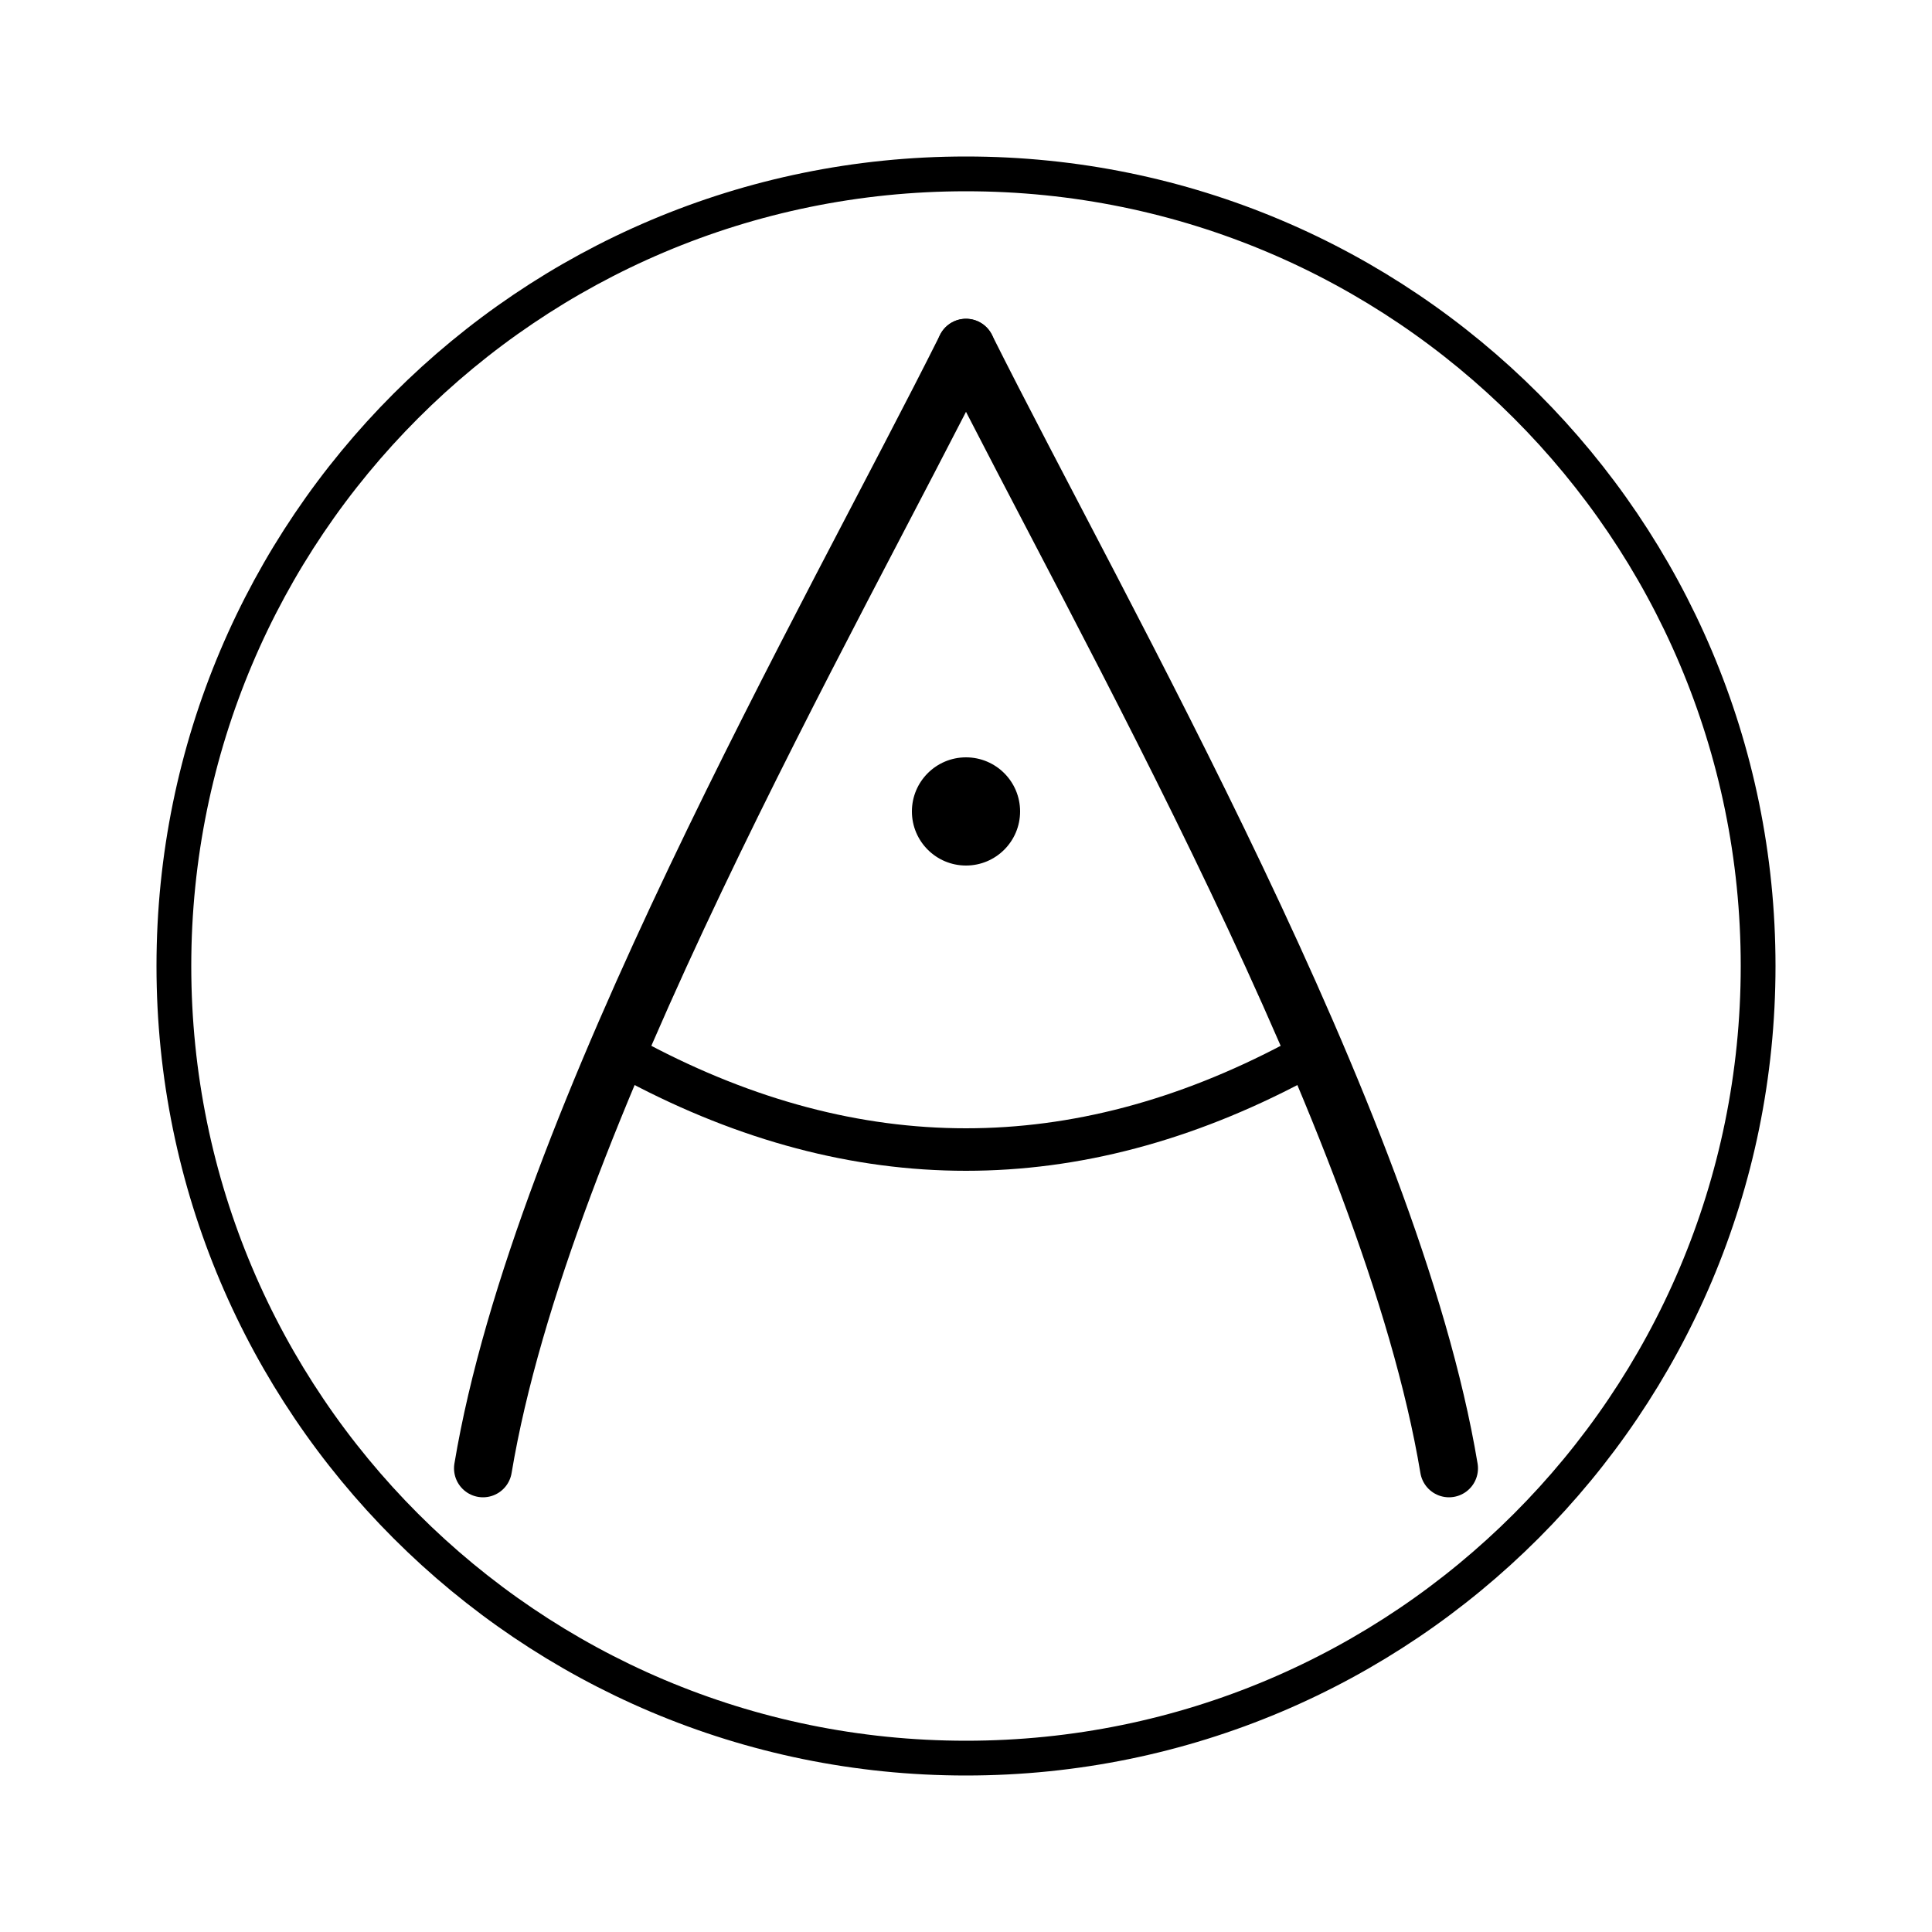
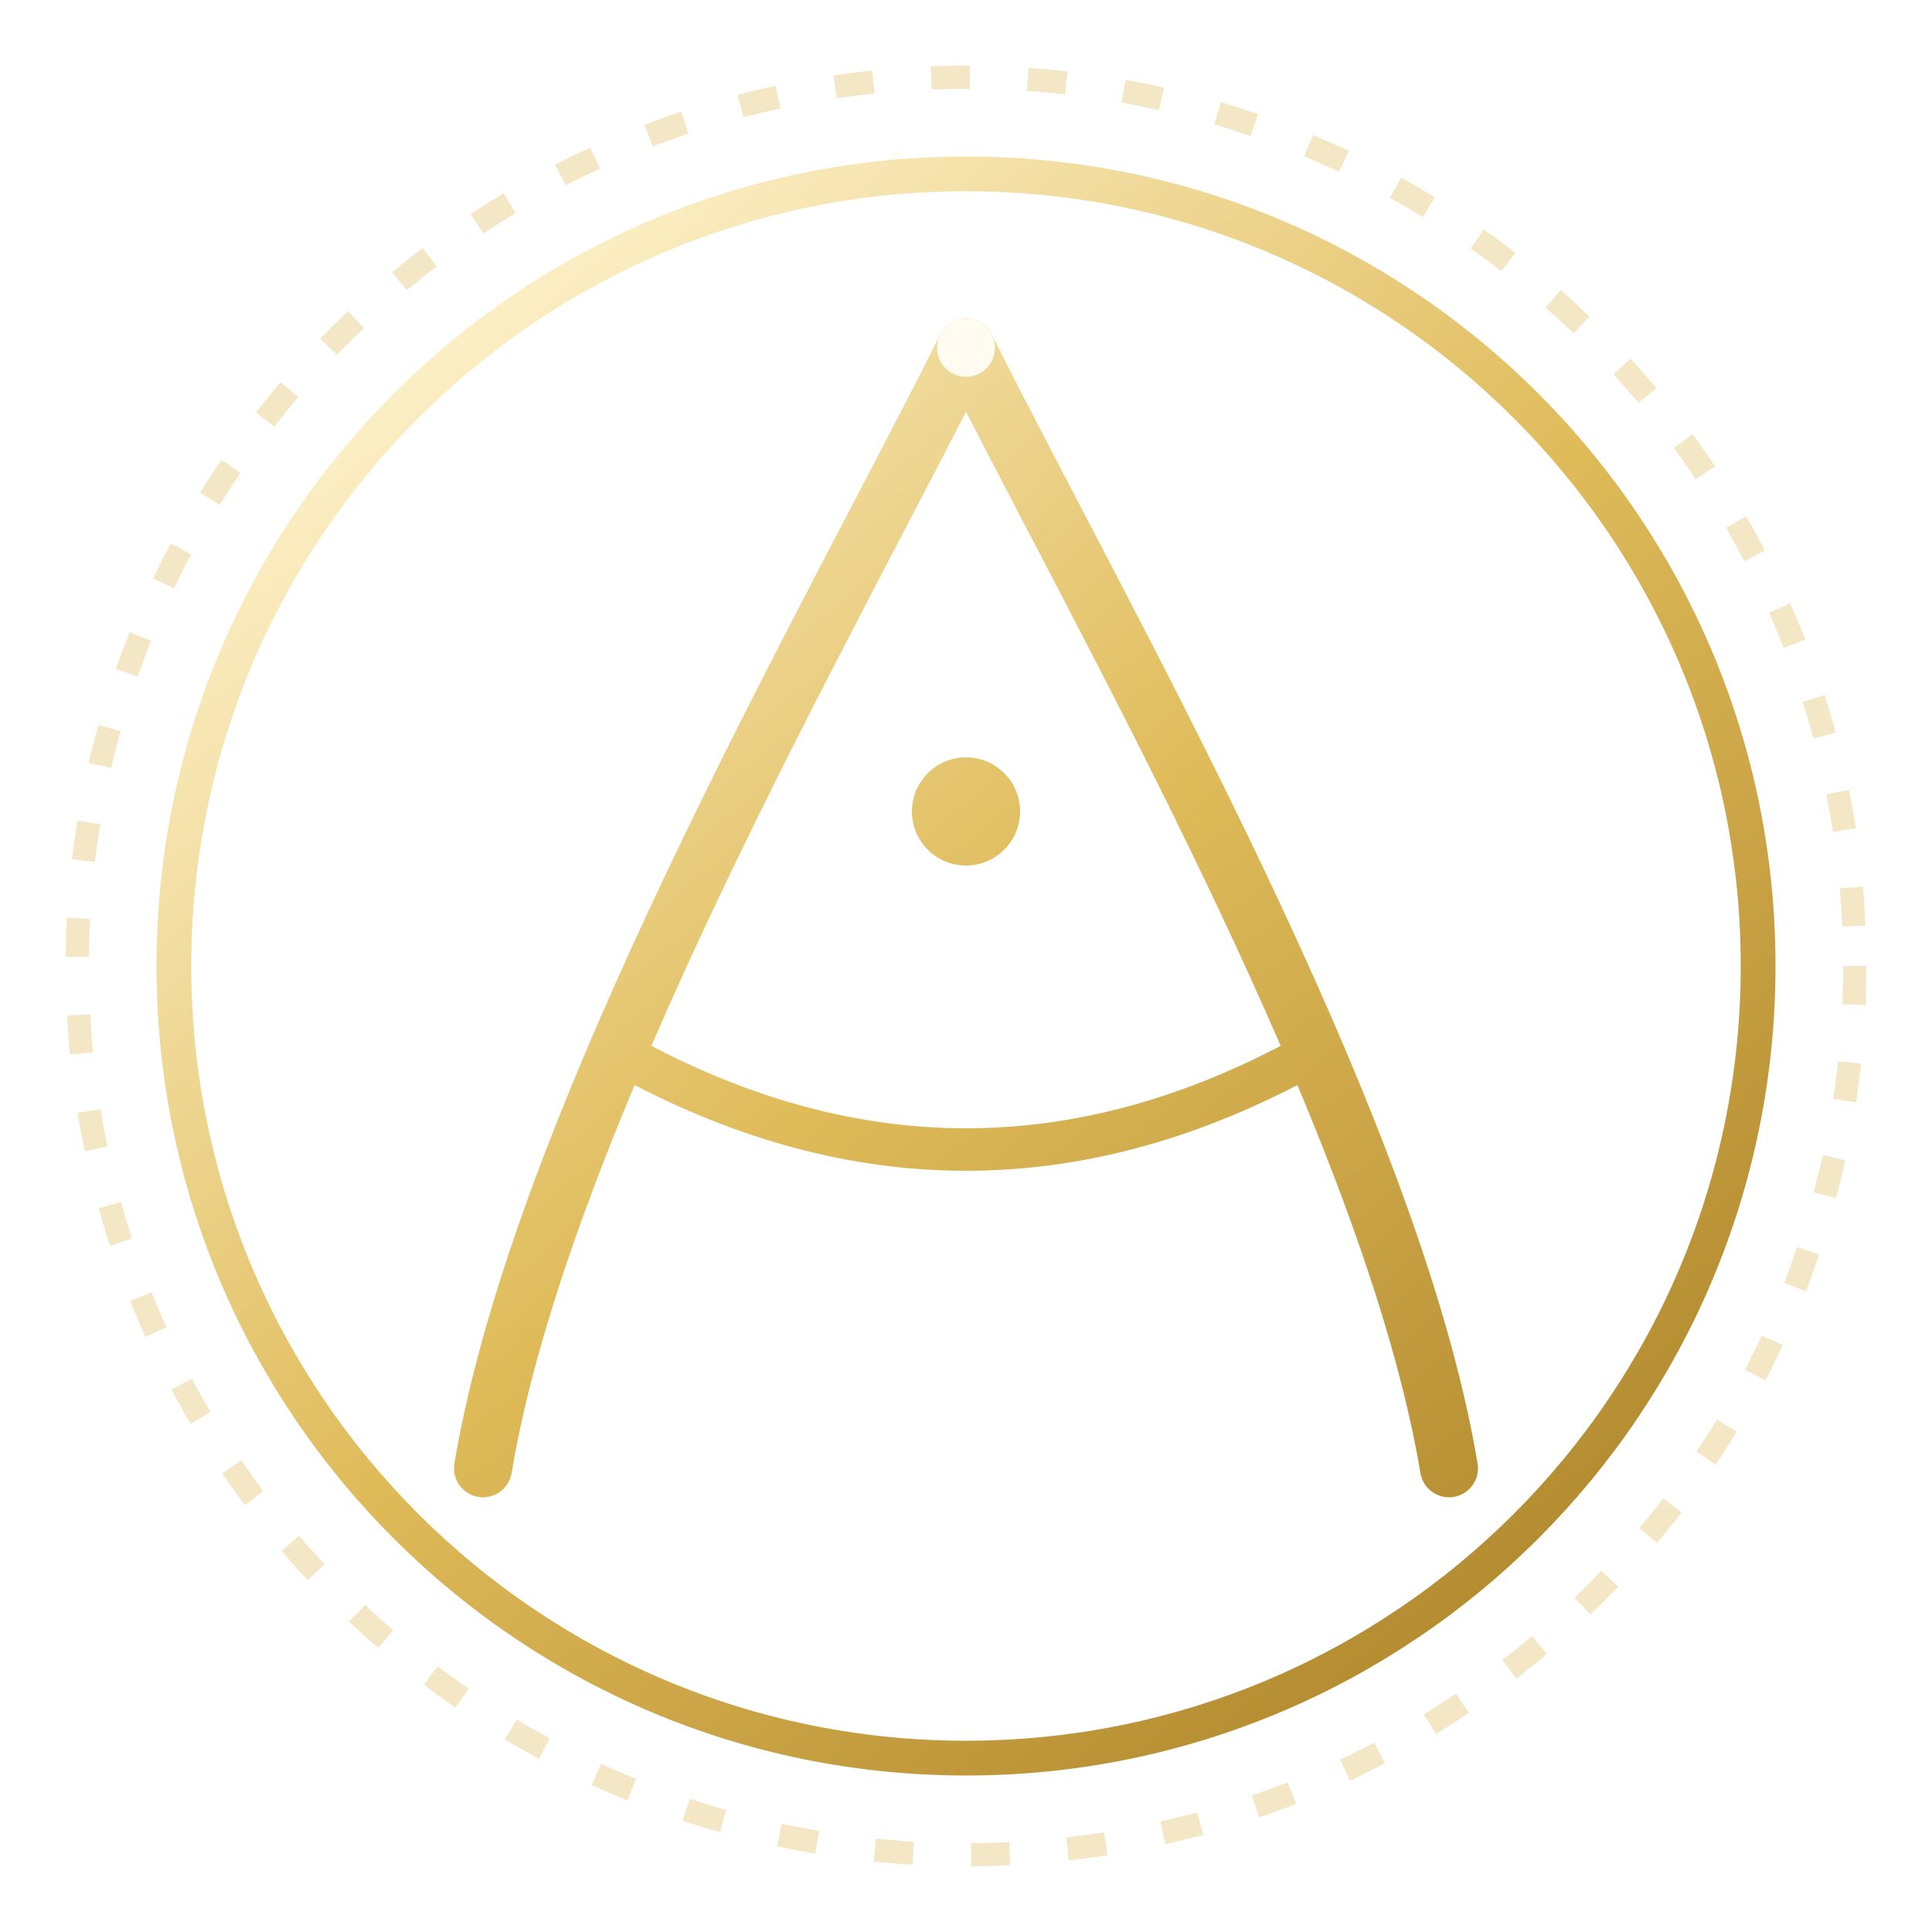
<svg xmlns="http://www.w3.org/2000/svg" viewBox="0 0 100 100" fill="none">
-   <circle cx="50" cy="50" r="46" stroke="oklch(0.82 0.13 85 / 0.35)" stroke-width="1.2" stroke-dasharray="2 3" />
+   <circle cx="50" cy="50" r="46" stroke="#dfbb5a" stroke-opacity="0.35" stroke-width="1.2" stroke-dasharray="2 3" />
  <circle cx="50" cy="50" r="41" stroke="url(#goldGrad)" stroke-width="1.8" />
  <path d="M50 18 C43 32, 28 58, 25 76" stroke="url(#goldGrad)" stroke-width="3" stroke-linecap="round" />
  <path d="M50 18 C57 32, 72 58, 75 76" stroke="url(#goldGrad)" stroke-width="3" stroke-linecap="round" />
  <path d="M33 55 Q50 64 67 55" stroke="url(#goldGrad)" stroke-width="2.2" stroke-linecap="round" />
  <circle cx="50" cy="42" r="2.8" fill="url(#goldGrad)" />
-   <circle cx="50" cy="18" r="1.5" fill="oklch(0.96 0.008 85)" />
+   <circle cx="50" cy="18" r="1.5" fill="#fffbf0" />
  <defs>
    <linearGradient id="goldGrad" x1="20" y1="15" x2="80" y2="85" gradientUnits="userSpaceOnUse">
-       <stop offset="0%" stop-color="oklch(0.92 0.14 88)" />
-       <stop offset="50%" stop-color="oklch(0.82 0.13 85)" />
-       <stop offset="100%" stop-color="oklch(0.68 0.12 78)" />
+       <stop offset="0%" stop-color="#fff4d0" />
+       <stop offset="50%" stop-color="#dfbb5a" />
+       <stop offset="100%" stop-color="#b1882d" />
    </linearGradient>
  </defs>
</svg>
